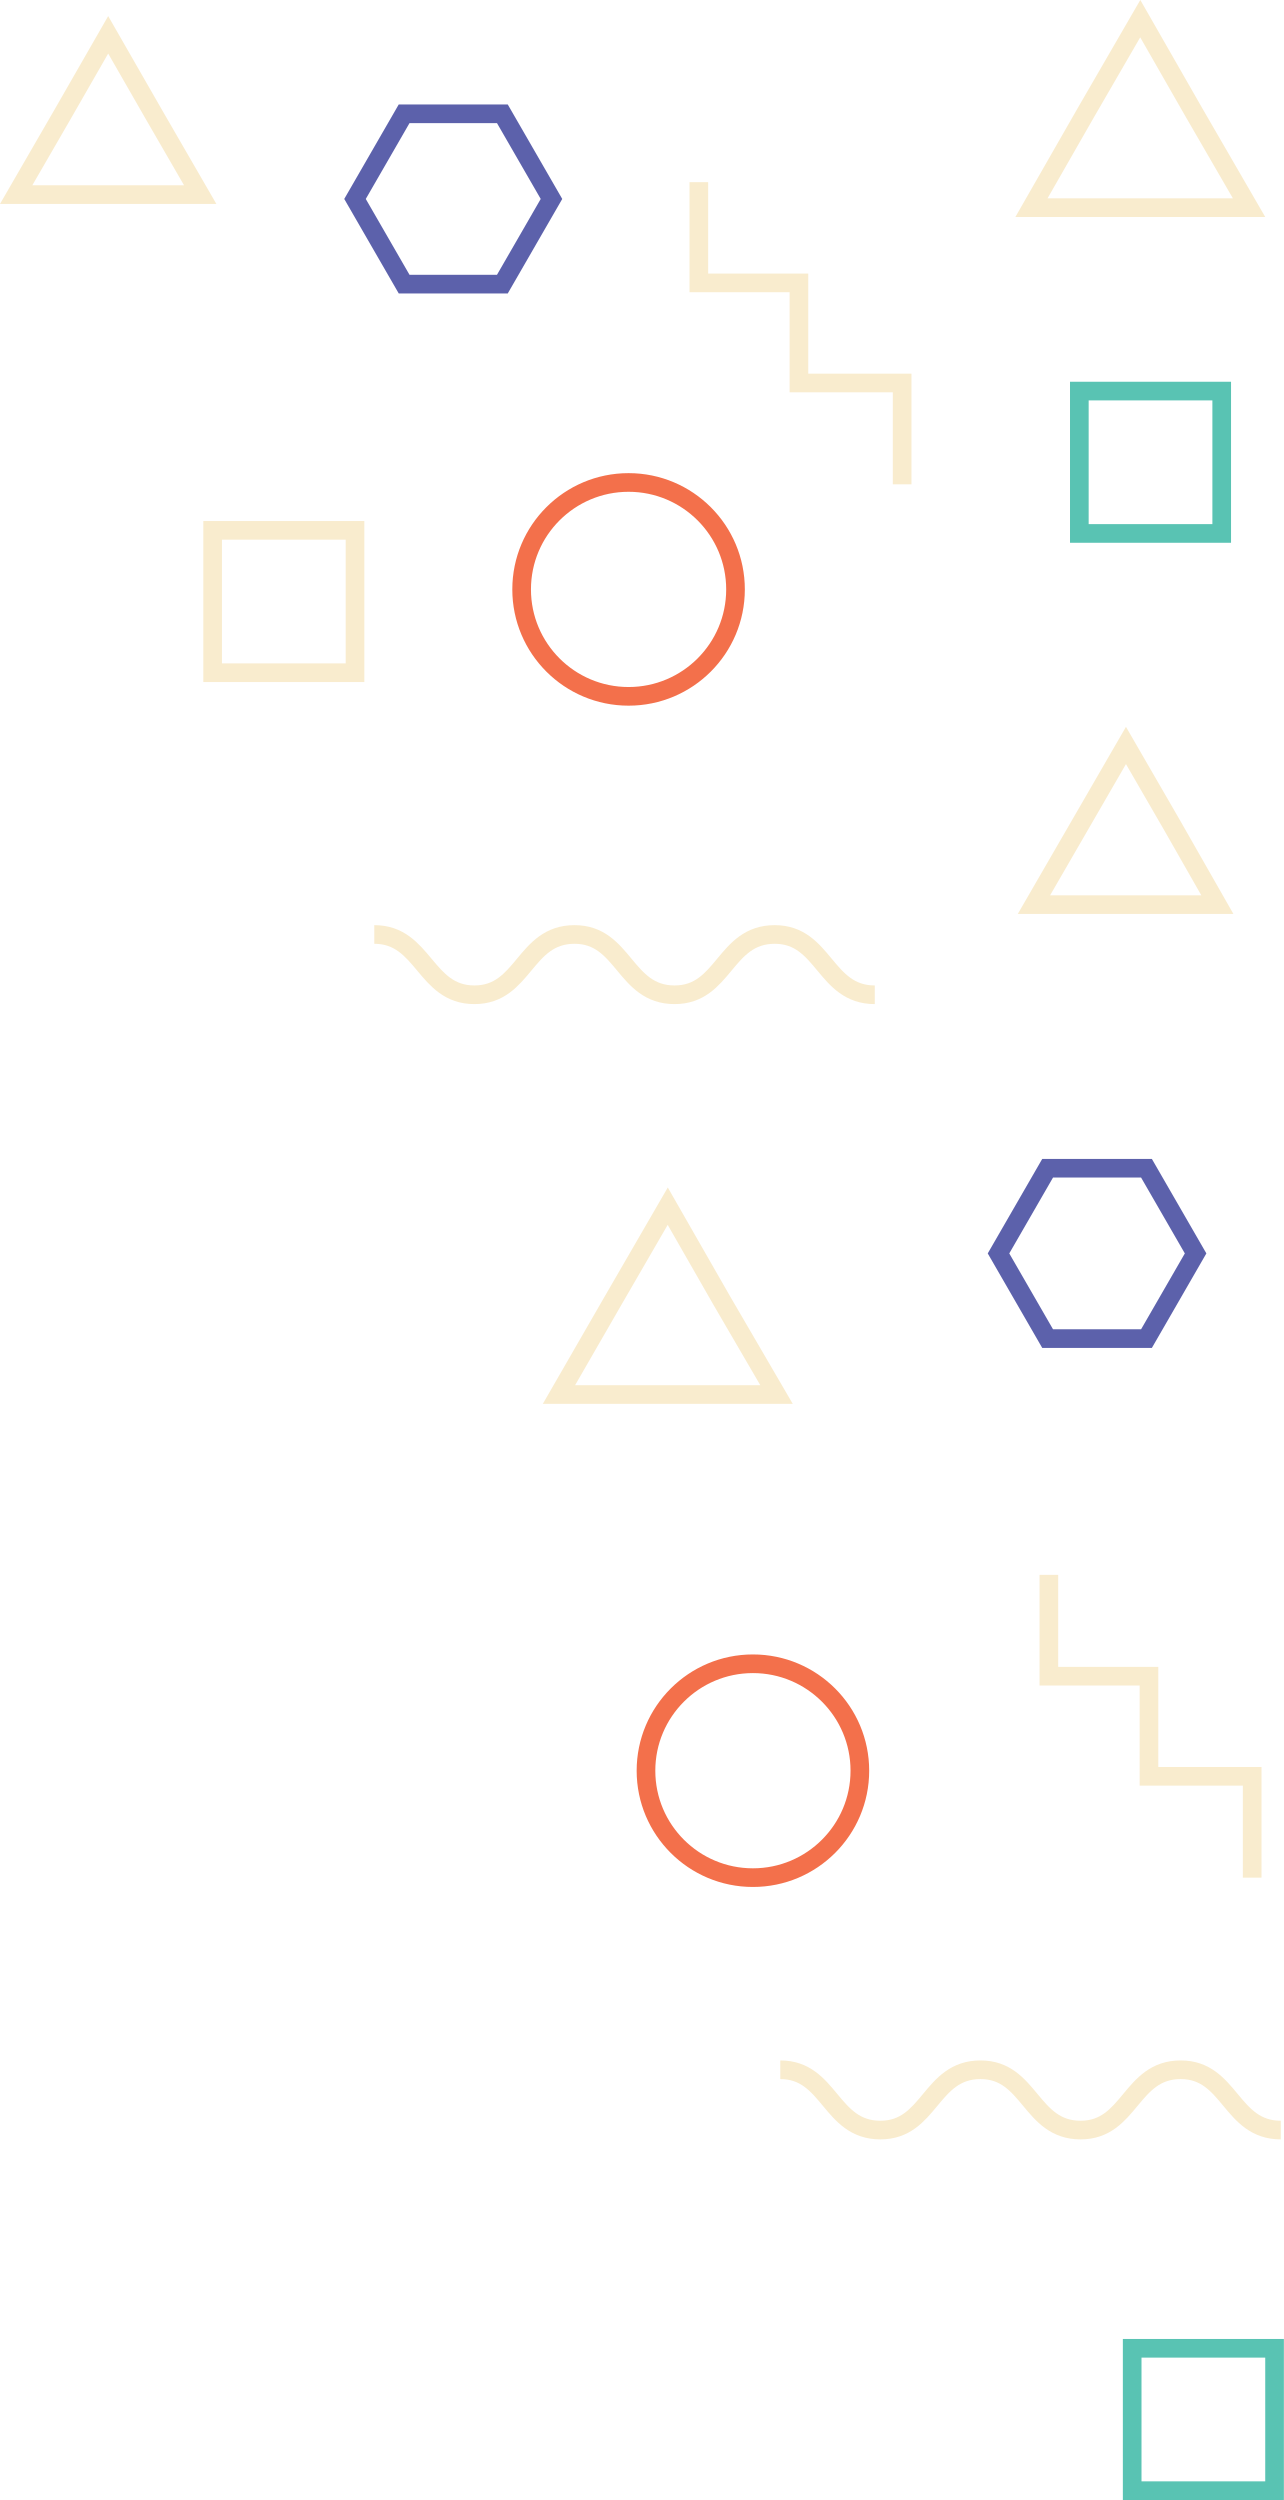
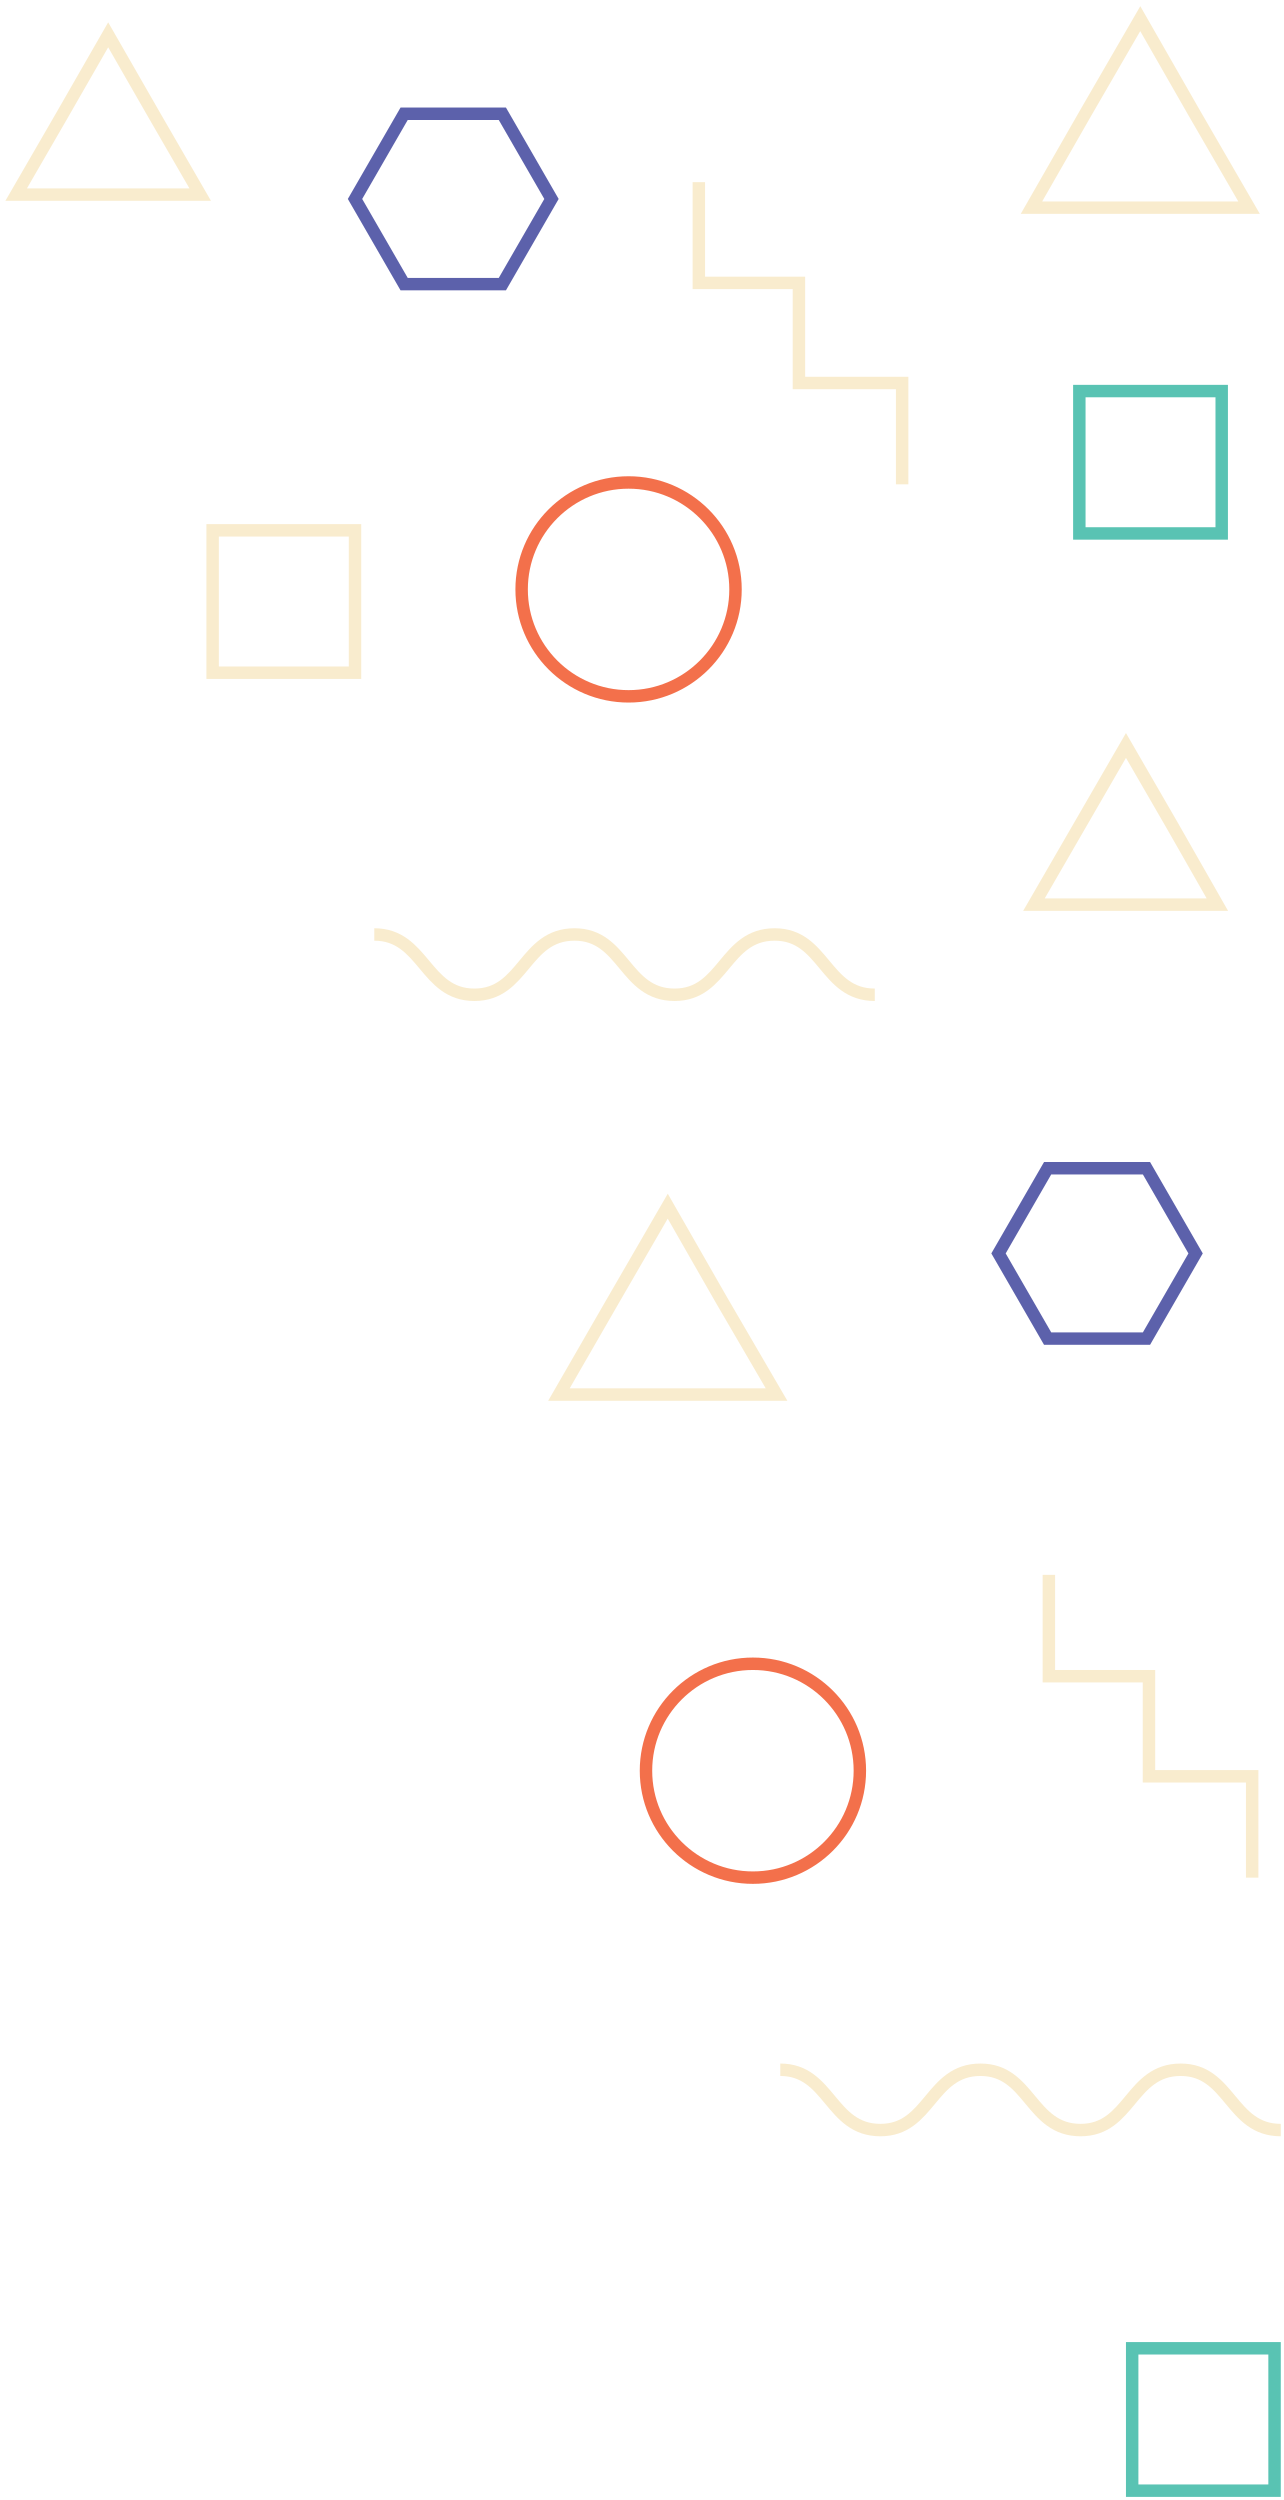
<svg xmlns="http://www.w3.org/2000/svg" version="1.1" id="Layer_1" x="0px" y="0px" viewBox="0 0 206.4 402.1" enable-background="new 0 0 206.4 402.1" width="206.4" height="402.1" preserveAspectRatio="xMaxYMax meet" xml:space="preserve">
  <g>
-     <rect x="173.6" y="62.9" fill="none" stroke="#59C3B3" stroke-width="3" stroke-miterlimit="10" width="22.9" height="22.9" />
-     <polygon fill="none" stroke="#5C61AB" stroke-width="3" stroke-miterlimit="10" points="80.8,45.7 88.7,32 80.8,18.3 65,18.3   57.1,32 65,45.7  " />
-     <polygon fill="none" stroke="#F9ECCE" stroke-width="3" stroke-miterlimit="10" points="17.4,5.6 10,18.5 2.6,31.3 17.4,31.3   32.2,31.3 24.8,18.5  " />
-     <polyline fill="none" stroke="#F9ECCE" stroke-width="3" stroke-miterlimit="10" points="145.1,77.9 145.1,61.6 128.5,61.6   128.5,45.5 112.4,45.5 112.4,29.3  " />
+     <rect x="173.6" y="62.9" fill="none" stroke="#59C3B3" stroke-width="2" stroke-miterlimit="10" width="22.9" height="22.9" />
+     <polygon fill="none" stroke="#5C61AB" stroke-width="2" stroke-miterlimit="10" points="80.8,45.7 88.7,32 80.8,18.3 65,18.3   57.1,32 65,45.7  " />
+     <polygon fill="none" stroke="#F9ECCE" stroke-width="2" stroke-miterlimit="10" points="17.4,5.6 10,18.5 2.6,31.3 17.4,31.3   32.2,31.3 24.8,18.5  " />
+     <polyline fill="none" stroke="#F9ECCE" stroke-width="2" stroke-miterlimit="10" points="145.1,77.9 145.1,61.6 128.5,61.6   128.5,45.5 112.4,45.5 112.4,29.3  " />
    <g>
-       <path fill="none" stroke="#F9ECCE" stroke-width="3" stroke-miterlimit="10" d="M206,342.6c-8.1,0-8.1-9.7-16.1-9.7    c-8.1,0-8.1,9.7-16.1,9.7c-8.1,0-8.1-9.7-16.1-9.7c-8.1,0-8.1,9.7-16.1,9.7c-8.1,0-8.1-9.7-16.1-9.7" />
+       <path fill="none" stroke="#F9ECCE" stroke-width="2" stroke-miterlimit="10" d="M206,342.6c-8.1,0-8.1-9.7-16.1-9.7    c-8.1,0-8.1,9.7-16.1,9.7c-8.1,0-8.1-9.7-16.1-9.7c-8.1,0-8.1,9.7-16.1,9.7c-8.1,0-8.1-9.7-16.1-9.7" />
    </g>
-     <rect x="182.1" y="377.7" fill="none" stroke="#59C3B3" stroke-width="3" stroke-miterlimit="10" width="22.9" height="22.9" />
-     <circle fill="none" stroke="#F3704B" stroke-width="3" stroke-miterlimit="10" cx="101.1" cy="94.8" r="17.2" />
-     <polygon fill="none" stroke="#5C61AB" stroke-width="3" stroke-miterlimit="10" points="184.4,215.3 192.3,201.6 184.4,187.9   168.5,187.9 160.6,201.6 168.5,215.3  " />
-     <polyline fill="none" stroke="#F9ECCE" stroke-width="3" stroke-miterlimit="10" points="201.4,302 201.4,285.7 184.8,285.7   184.8,269.6 168.7,269.6 168.7,253.3  " />
+     <rect x="182.1" y="377.7" fill="none" stroke="#59C3B3" stroke-width="2" stroke-miterlimit="10" width="22.9" height="22.9" />
+     <circle fill="none" stroke="#F3704B" stroke-width="2" stroke-miterlimit="10" cx="101.1" cy="94.8" r="17.2" />
+     <polygon fill="none" stroke="#5C61AB" stroke-width="2" stroke-miterlimit="10" points="184.4,215.3 192.3,201.6 184.4,187.9   168.5,187.9 160.6,201.6 168.5,215.3  " />
+     <polyline fill="none" stroke="#F9ECCE" stroke-width="2" stroke-miterlimit="10" points="201.4,302 201.4,285.7 184.8,285.7   184.8,269.6 168.7,269.6 168.7,253.3  " />
    <g>
-       <path fill="none" stroke="#F9ECCE" stroke-width="3" stroke-miterlimit="10" d="M140.7,160c-8.1,0-8.1-9.7-16.1-9.7    c-8.1,0-8.1,9.7-16.1,9.7c-8.1,0-8.1-9.7-16.1-9.7c-8.1,0-8.1,9.7-16.1,9.7s-8.1-9.7-16.1-9.7" />
+       <path fill="none" stroke="#F9ECCE" stroke-width="2" stroke-miterlimit="10" d="M140.7,160c-8.1,0-8.1-9.7-16.1-9.7    c-8.1,0-8.1,9.7-16.1,9.7c-8.1,0-8.1-9.7-16.1-9.7c-8.1,0-8.1,9.7-16.1,9.7s-8.1-9.7-16.1-9.7" />
    </g>
-     <circle fill="none" stroke="#F3704B" stroke-width="3" stroke-miterlimit="10" cx="121.1" cy="284.8" r="17.2" />
-     <rect x="34.2" y="85.3" fill="none" stroke="#F9ECCE" stroke-width="3" stroke-miterlimit="10" width="22.9" height="22.9" />
-     <polygon fill="none" stroke="#F9ECCE" stroke-width="3" stroke-miterlimit="10" points="183.4,3 174.6,18.2 165.9,33.4 183.4,33.4   200.9,33.4 192.1,18.2  " />
-     <polygon fill="none" stroke="#F9ECCE" stroke-width="3" stroke-miterlimit="10" points="107.4,194 98.6,209.2 89.9,224.3   107.4,224.3 124.9,224.3 116.1,209.2  " />
-     <polygon fill="none" stroke="#F9ECCE" stroke-width="3" stroke-miterlimit="10" points="181.1,119.9 173.7,132.7 166.3,145.5   181.1,145.5 195.8,145.5 188.5,132.7  " />
+     <circle fill="none" stroke="#F3704B" stroke-width="2" stroke-miterlimit="10" cx="121.1" cy="284.8" r="17.2" />
+     <rect x="34.2" y="85.3" fill="none" stroke="#F9ECCE" stroke-width="2" stroke-miterlimit="10" width="22.9" height="22.9" />
+     <polygon fill="none" stroke="#F9ECCE" stroke-width="2" stroke-miterlimit="10" points="183.4,3 174.6,18.2 165.9,33.4 183.4,33.4   200.9,33.4 192.1,18.2  " />
+     <polygon fill="none" stroke="#F9ECCE" stroke-width="2" stroke-miterlimit="10" points="107.4,194 98.6,209.2 89.9,224.3   107.4,224.3 124.9,224.3 116.1,209.2  " />
+     <polygon fill="none" stroke="#F9ECCE" stroke-width="2" stroke-miterlimit="10" points="181.1,119.9 173.7,132.7 166.3,145.5   181.1,145.5 195.8,145.5 188.5,132.7  " />
  </g>
</svg>
